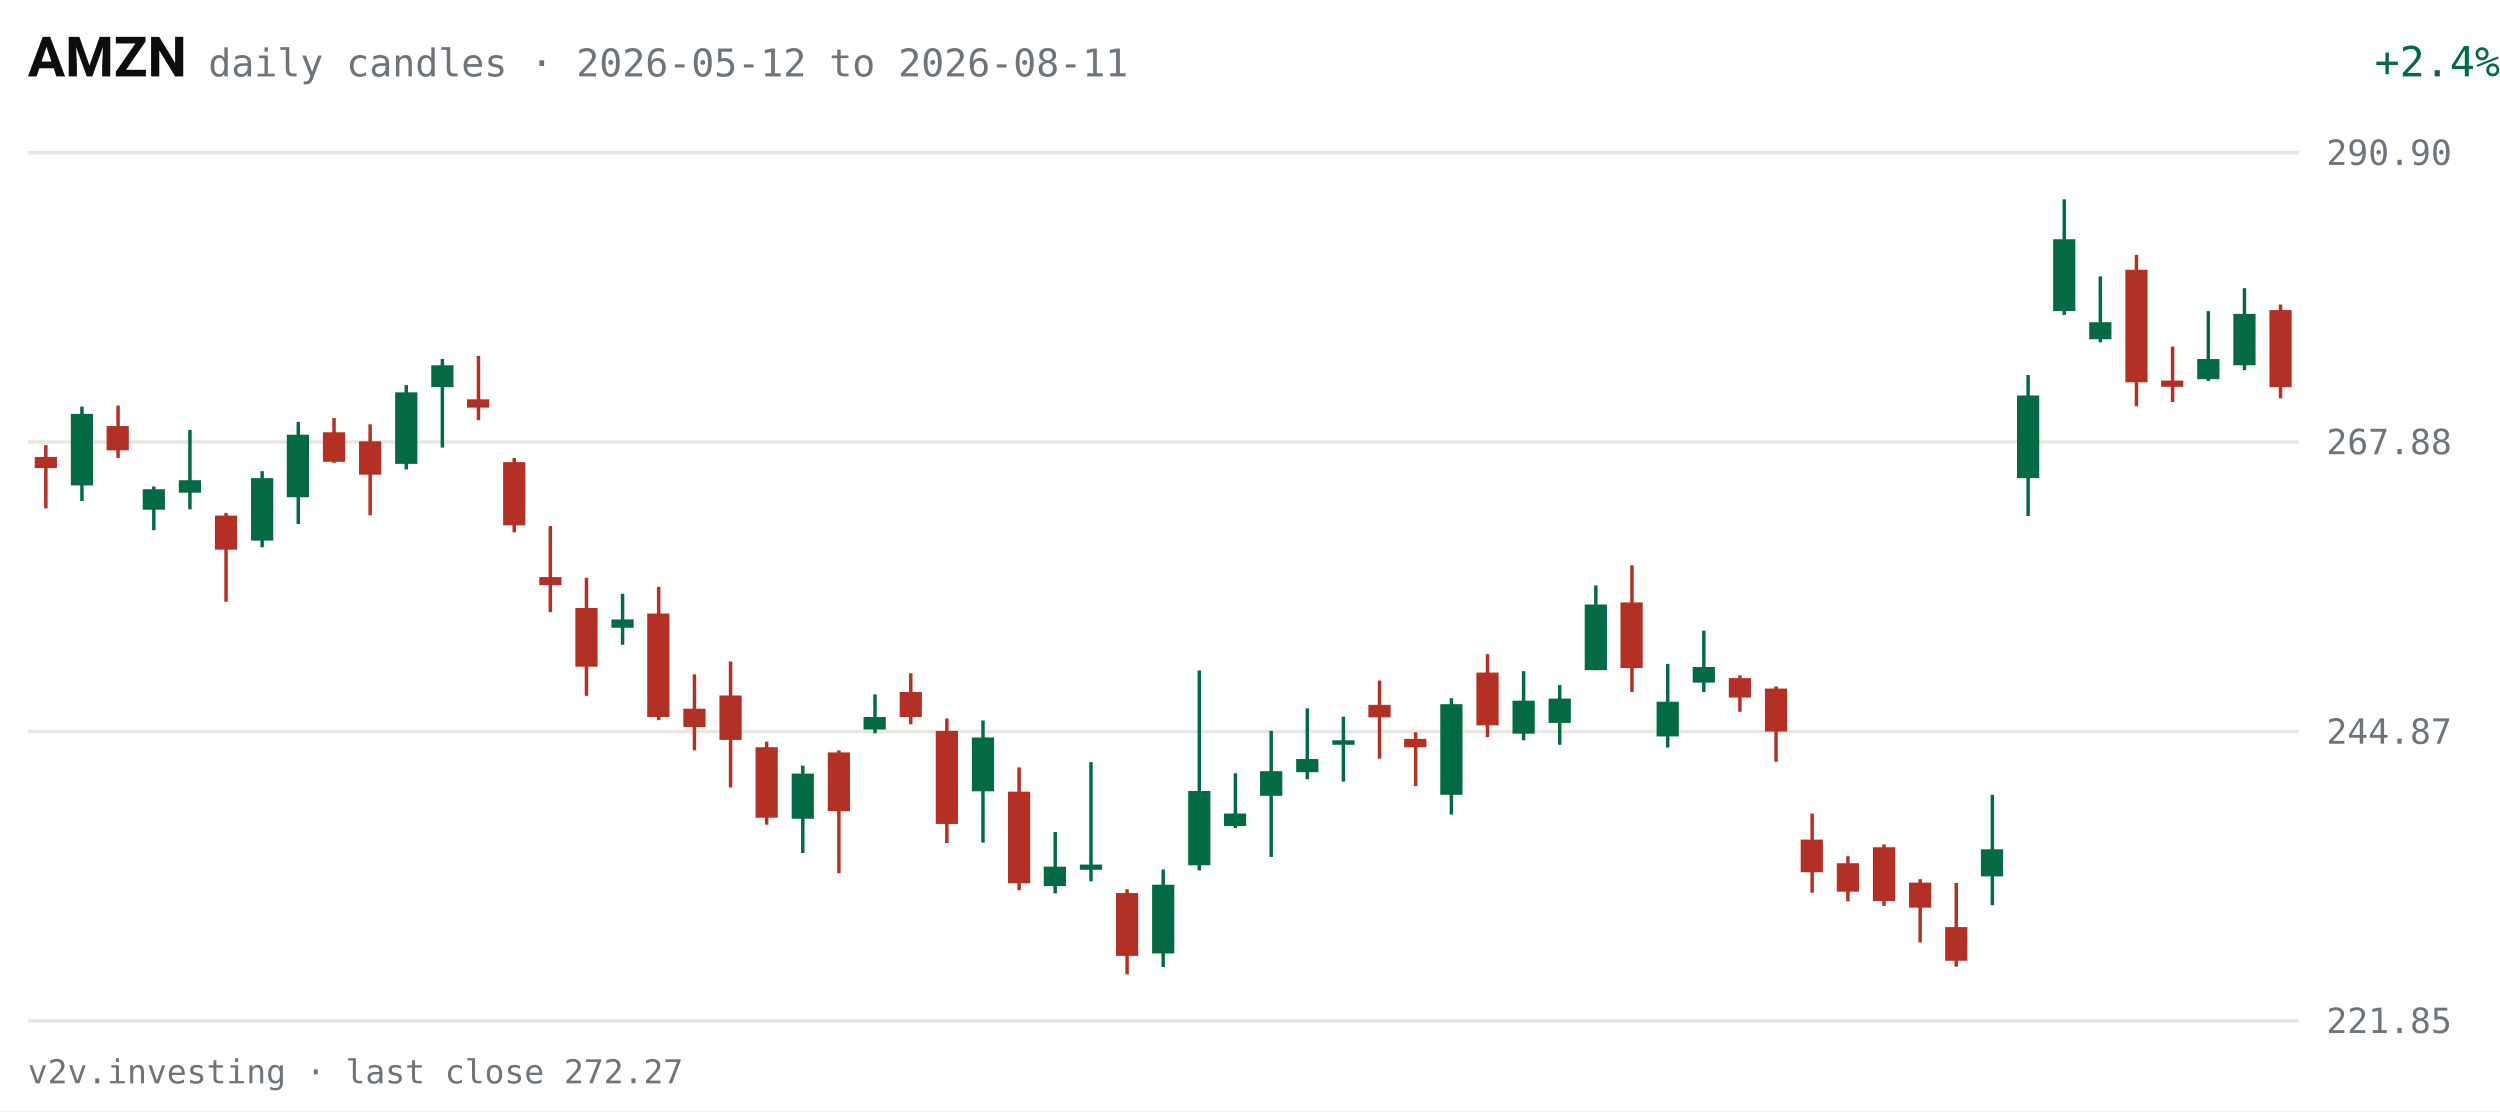
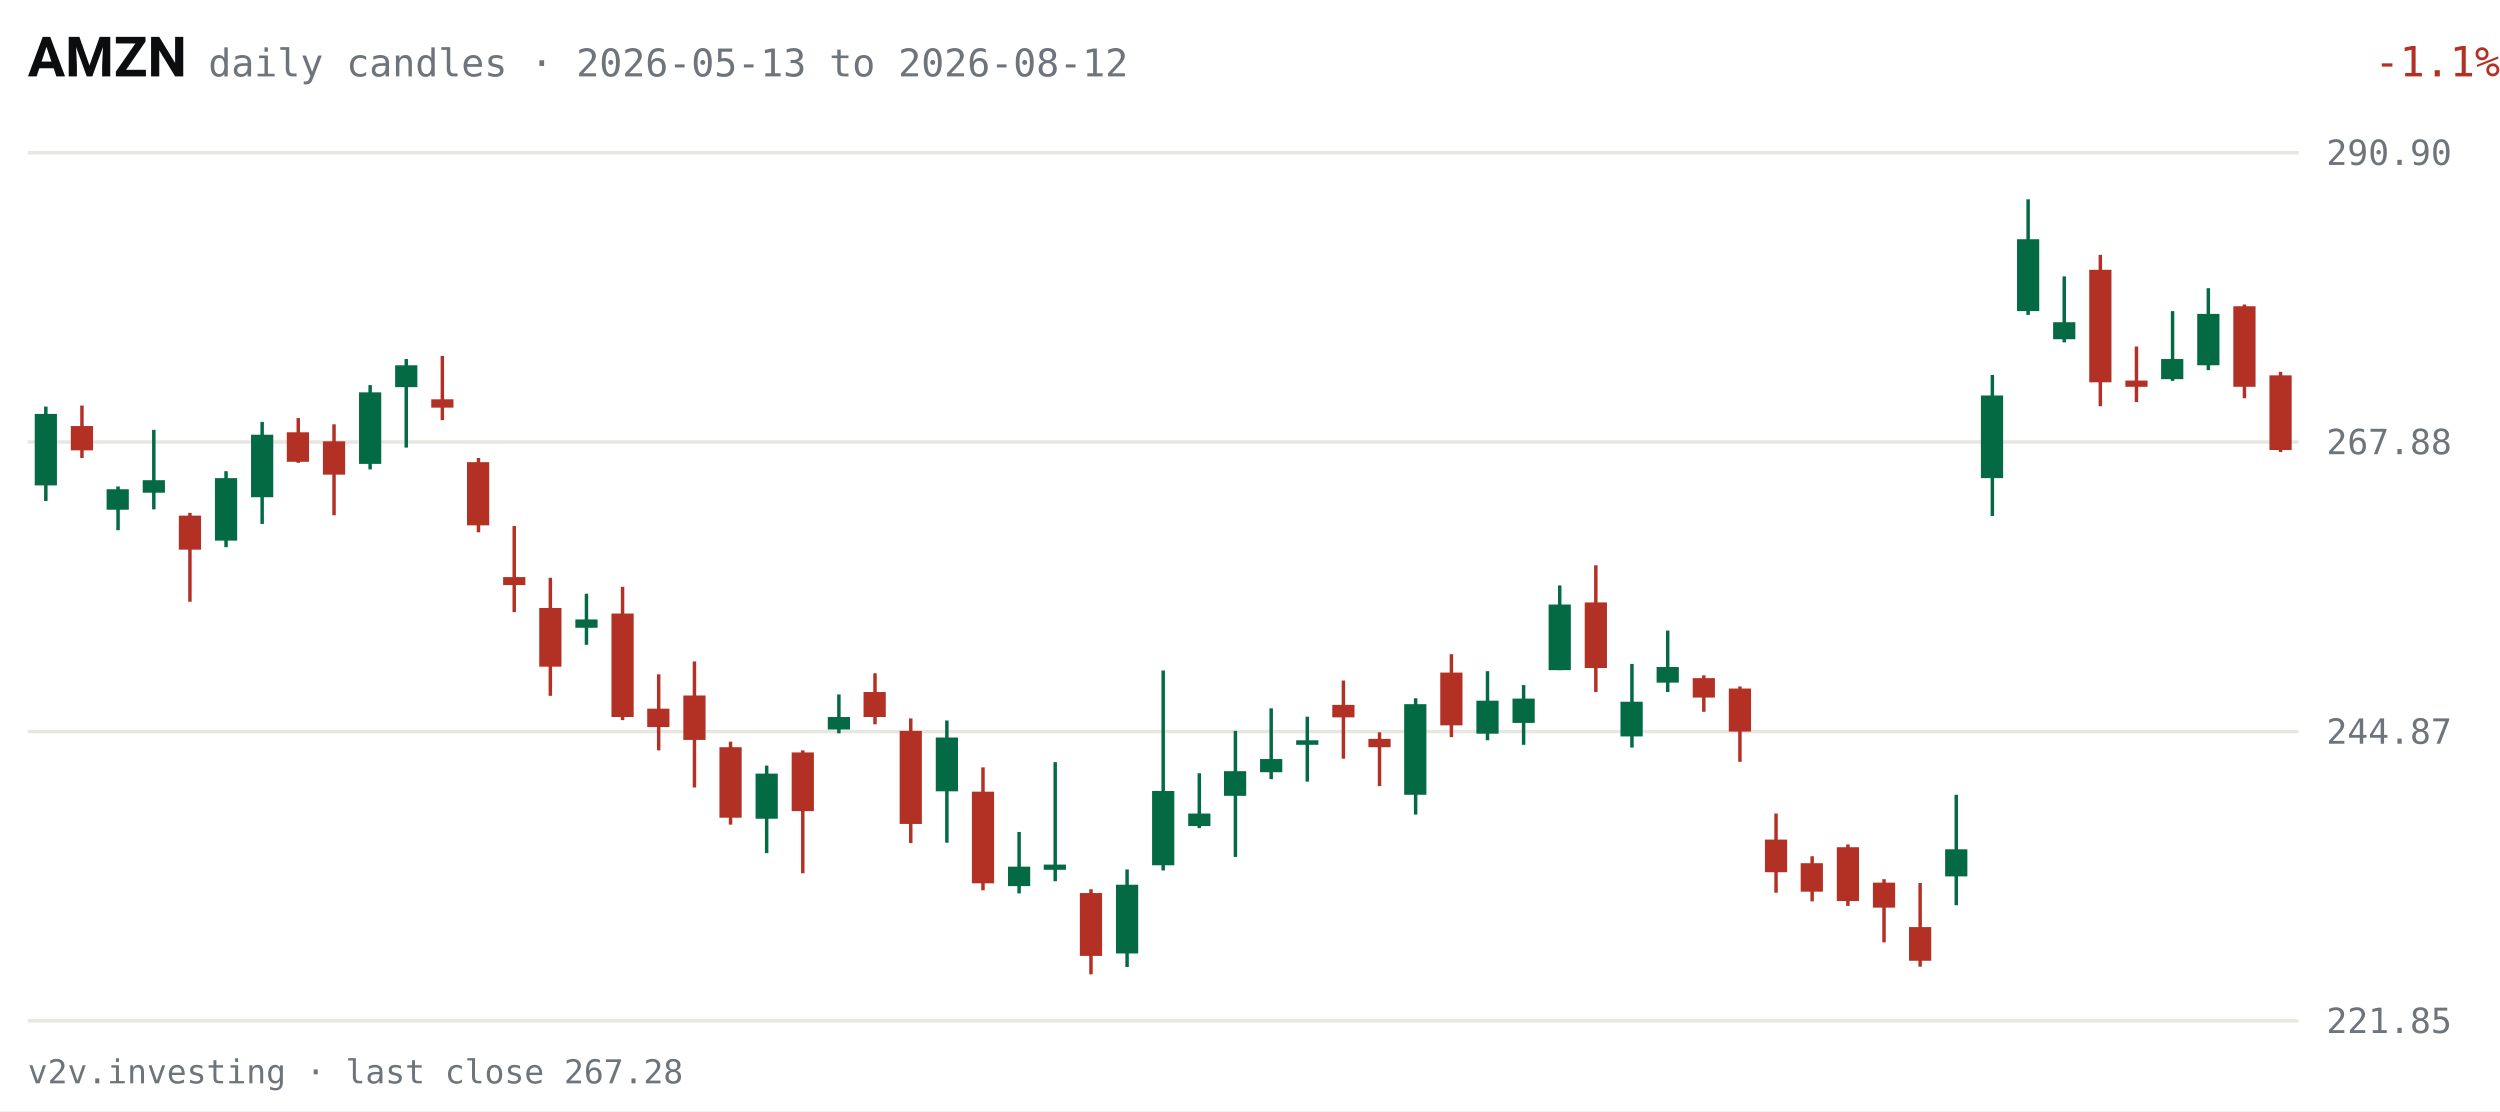
<svg xmlns="http://www.w3.org/2000/svg" viewBox="0 0 720 320" width="720" height="320" role="img" aria-label="AMZN daily candles, last 63 sessions">
  <rect width="720" height="320" fill="#FFFFFF" />
  <text x="8" y="22" fill="#0C0D0E" font-size="16" font-weight="600" font-family="system-ui,-apple-system,Segoe UI,Roboto,sans-serif">AMZN</text>
-   <text x="60" y="22" fill="#6E747B" font-size="11" font-family="ui-monospace,SFMono-Regular,Menlo,Consolas,monospace">daily candles · 2026-05-12 to 2026-08-11</text>
-   <text x="670" y="22" fill="#046A44" font-size="12" text-anchor="end" font-family="ui-monospace,SFMono-Regular,Menlo,Consolas,monospace" transform="translate(50,0)">+2.4%</text>
+   <text x="60" y="22" fill="#6E747B" font-size="11" font-family="ui-monospace,SFMono-Regular,Menlo,Consolas,monospace">daily candles · 2026-05-13 to 2026-08-12</text>
+   <text x="670" y="22" fill="#B33124" font-size="12" text-anchor="end" font-family="ui-monospace,SFMono-Regular,Menlo,Consolas,monospace" transform="translate(50,0)">-1.1%</text>
  <g font-family="ui-monospace,SFMono-Regular,Menlo,Consolas,monospace">
    <line x1="8" y1="294.0" x2="662" y2="294.0" stroke="#E7E6E1" stroke-width="1" />
    <text x="670" y="297.5" fill="#6E747B" font-size="10">221.85</text>
    <line x1="8" y1="210.7" x2="662" y2="210.7" stroke="#E7E6E1" stroke-width="1" />
    <text x="670" y="214.2" fill="#6E747B" font-size="10">244.87</text>
    <line x1="8" y1="127.3" x2="662" y2="127.3" stroke="#E7E6E1" stroke-width="1" />
    <text x="670" y="130.8" fill="#6E747B" font-size="10">267.88</text>
    <line x1="8" y1="44.0" x2="662" y2="44.0" stroke="#E7E6E1" stroke-width="1" />
    <text x="670" y="47.5" fill="#6E747B" font-size="10">290.90</text>
-     <line x1="13.2" y1="128.2" x2="13.2" y2="146.4" stroke="#B33124" stroke-width="1" />
-     <rect x="10.0" y="131.6" width="6.4" height="3.2" fill="#B33124" />
-     <line x1="23.6" y1="117.1" x2="23.6" y2="144.3" stroke="#046A44" stroke-width="1" />
-     <rect x="20.4" y="119.2" width="6.4" height="20.6" fill="#046A44" />
-     <line x1="34.0" y1="116.8" x2="34.0" y2="131.9" stroke="#B33124" stroke-width="1" />
-     <rect x="30.7" y="122.7" width="6.4" height="7.0" fill="#B33124" />
-     <line x1="44.3" y1="140.1" x2="44.3" y2="152.7" stroke="#046A44" stroke-width="1" />
-     <rect x="41.1" y="140.9" width="6.4" height="5.9" fill="#046A44" />
-     <line x1="54.7" y1="123.8" x2="54.7" y2="146.7" stroke="#046A44" stroke-width="1" />
-     <rect x="51.5" y="138.3" width="6.4" height="3.6" fill="#046A44" />
-     <line x1="65.1" y1="147.7" x2="65.1" y2="173.3" stroke="#B33124" stroke-width="1" />
-     <rect x="61.9" y="148.5" width="6.4" height="9.8" fill="#B33124" />
-     <line x1="75.5" y1="135.7" x2="75.5" y2="157.6" stroke="#046A44" stroke-width="1" />
-     <rect x="72.3" y="137.7" width="6.4" height="18.0" fill="#046A44" />
-     <line x1="85.9" y1="121.5" x2="85.9" y2="150.9" stroke="#046A44" stroke-width="1" />
-     <rect x="82.6" y="125.2" width="6.4" height="18.0" fill="#046A44" />
-     <line x1="96.2" y1="120.4" x2="96.2" y2="133.3" stroke="#B33124" stroke-width="1" />
-     <rect x="93.0" y="124.5" width="6.4" height="8.5" fill="#B33124" />
-     <line x1="106.6" y1="122.2" x2="106.6" y2="148.4" stroke="#B33124" stroke-width="1" />
-     <rect x="103.4" y="127.1" width="6.4" height="9.6" fill="#B33124" />
-     <line x1="117.0" y1="110.9" x2="117.0" y2="135.2" stroke="#046A44" stroke-width="1" />
-     <rect x="113.8" y="113.0" width="6.4" height="20.6" fill="#046A44" />
-     <line x1="127.4" y1="103.4" x2="127.4" y2="128.9" stroke="#046A44" stroke-width="1" />
-     <rect x="124.2" y="105.2" width="6.4" height="6.3" fill="#046A44" />
-     <line x1="137.8" y1="102.5" x2="137.8" y2="121.0" stroke="#B33124" stroke-width="1" />
-     <rect x="134.5" y="115.0" width="6.4" height="2.4" fill="#B33124" />
-     <line x1="148.1" y1="131.9" x2="148.1" y2="153.3" stroke="#B33124" stroke-width="1" />
-     <rect x="144.9" y="133.1" width="6.4" height="18.2" fill="#B33124" />
-     <line x1="158.5" y1="151.5" x2="158.5" y2="176.3" stroke="#B33124" stroke-width="1" />
-     <rect x="155.3" y="166.2" width="6.4" height="2.3" fill="#B33124" />
-     <line x1="168.9" y1="166.4" x2="168.9" y2="200.4" stroke="#B33124" stroke-width="1" />
-     <rect x="165.7" y="175.1" width="6.4" height="16.9" fill="#B33124" />
-     <line x1="179.3" y1="171.0" x2="179.3" y2="185.7" stroke="#046A44" stroke-width="1" />
-     <rect x="176.1" y="178.4" width="6.4" height="2.4" fill="#046A44" />
-     <line x1="189.7" y1="169.0" x2="189.7" y2="207.4" stroke="#B33124" stroke-width="1" />
-     <rect x="186.4" y="176.7" width="6.4" height="29.8" fill="#B33124" />
-     <line x1="200.0" y1="194.2" x2="200.0" y2="216.1" stroke="#B33124" stroke-width="1" />
-     <rect x="196.8" y="204.1" width="6.4" height="5.3" fill="#B33124" />
-     <line x1="210.4" y1="190.5" x2="210.4" y2="226.8" stroke="#B33124" stroke-width="1" />
-     <rect x="207.2" y="200.3" width="6.4" height="12.8" fill="#B33124" />
-     <line x1="220.8" y1="213.6" x2="220.8" y2="237.5" stroke="#B33124" stroke-width="1" />
-     <rect x="217.6" y="215.2" width="6.4" height="20.3" fill="#B33124" />
-     <line x1="231.2" y1="220.5" x2="231.2" y2="245.7" stroke="#046A44" stroke-width="1" />
-     <rect x="228.0" y="222.8" width="6.4" height="13.0" fill="#046A44" />
-     <line x1="241.6" y1="216.1" x2="241.6" y2="251.5" stroke="#B33124" stroke-width="1" />
-     <rect x="238.4" y="216.7" width="6.4" height="16.9" fill="#B33124" />
-     <line x1="252.0" y1="200.0" x2="252.0" y2="211.2" stroke="#046A44" stroke-width="1" />
-     <rect x="248.7" y="206.5" width="6.4" height="3.6" fill="#046A44" />
-     <line x1="262.3" y1="193.9" x2="262.3" y2="208.6" stroke="#B33124" stroke-width="1" />
-     <rect x="259.1" y="199.3" width="6.4" height="7.2" fill="#B33124" />
-     <line x1="272.7" y1="206.9" x2="272.7" y2="242.8" stroke="#B33124" stroke-width="1" />
-     <rect x="269.5" y="210.5" width="6.4" height="26.8" fill="#B33124" />
-     <line x1="283.1" y1="207.5" x2="283.1" y2="242.7" stroke="#046A44" stroke-width="1" />
-     <rect x="279.9" y="212.4" width="6.4" height="15.5" fill="#046A44" />
-     <line x1="293.5" y1="221.0" x2="293.5" y2="256.4" stroke="#B33124" stroke-width="1" />
-     <rect x="290.3" y="228.0" width="6.4" height="26.4" fill="#B33124" />
-     <line x1="303.9" y1="239.6" x2="303.9" y2="257.3" stroke="#046A44" stroke-width="1" />
-     <rect x="300.6" y="249.6" width="6.4" height="5.6" fill="#046A44" />
-     <line x1="314.2" y1="219.5" x2="314.2" y2="253.8" stroke="#046A44" stroke-width="1" />
-     <rect x="311.0" y="249.0" width="6.4" height="1.5" fill="#046A44" />
-     <line x1="324.6" y1="256.1" x2="324.6" y2="280.6" stroke="#B33124" stroke-width="1" />
-     <rect x="321.4" y="257.2" width="6.4" height="18.1" fill="#B33124" />
-     <line x1="335.0" y1="250.4" x2="335.0" y2="278.5" stroke="#046A44" stroke-width="1" />
-     <rect x="331.8" y="254.8" width="6.4" height="19.8" fill="#046A44" />
-     <line x1="345.4" y1="193.1" x2="345.4" y2="250.7" stroke="#046A44" stroke-width="1" />
-     <rect x="342.2" y="227.8" width="6.4" height="21.4" fill="#046A44" />
-     <line x1="355.8" y1="222.7" x2="355.8" y2="238.5" stroke="#046A44" stroke-width="1" />
-     <rect x="352.5" y="234.3" width="6.4" height="3.6" fill="#046A44" />
-     <line x1="366.1" y1="210.5" x2="366.1" y2="246.8" stroke="#046A44" stroke-width="1" />
-     <rect x="362.9" y="222.1" width="6.4" height="7.1" fill="#046A44" />
-     <line x1="376.5" y1="204.0" x2="376.5" y2="224.4" stroke="#046A44" stroke-width="1" />
-     <rect x="373.3" y="218.6" width="6.4" height="3.8" fill="#046A44" />
-     <line x1="386.9" y1="206.4" x2="386.9" y2="225.1" stroke="#046A44" stroke-width="1" />
-     <rect x="383.7" y="213.2" width="6.4" height="1.3" fill="#046A44" />
-     <line x1="397.3" y1="196.0" x2="397.3" y2="218.5" stroke="#B33124" stroke-width="1" />
-     <rect x="394.1" y="203.0" width="6.4" height="3.6" fill="#B33124" />
-     <line x1="407.7" y1="210.9" x2="407.7" y2="226.4" stroke="#B33124" stroke-width="1" />
-     <rect x="404.4" y="212.8" width="6.4" height="2.4" fill="#B33124" />
-     <line x1="418.0" y1="201.1" x2="418.0" y2="234.6" stroke="#046A44" stroke-width="1" />
-     <rect x="414.8" y="202.8" width="6.4" height="26.1" fill="#046A44" />
-     <line x1="428.4" y1="188.4" x2="428.4" y2="212.3" stroke="#B33124" stroke-width="1" />
-     <rect x="425.2" y="193.7" width="6.4" height="15.2" fill="#B33124" />
-     <line x1="438.8" y1="193.3" x2="438.8" y2="213.2" stroke="#046A44" stroke-width="1" />
-     <rect x="435.6" y="201.8" width="6.4" height="9.5" fill="#046A44" />
-     <line x1="449.2" y1="197.3" x2="449.2" y2="214.5" stroke="#046A44" stroke-width="1" />
-     <rect x="446.0" y="201.2" width="6.4" height="7.0" fill="#046A44" />
-     <line x1="459.6" y1="168.6" x2="459.6" y2="193.0" stroke="#046A44" stroke-width="1" />
-     <rect x="456.4" y="174.1" width="6.4" height="18.9" fill="#046A44" />
-     <line x1="470.0" y1="162.8" x2="470.0" y2="199.3" stroke="#B33124" stroke-width="1" />
-     <rect x="466.7" y="173.5" width="6.4" height="18.9" fill="#B33124" />
-     <line x1="480.3" y1="191.2" x2="480.3" y2="215.3" stroke="#046A44" stroke-width="1" />
-     <rect x="477.1" y="202.1" width="6.4" height="10.0" fill="#046A44" />
-     <line x1="490.7" y1="181.6" x2="490.7" y2="199.3" stroke="#046A44" stroke-width="1" />
-     <rect x="487.5" y="192.1" width="6.4" height="4.5" fill="#046A44" />
-     <line x1="501.1" y1="194.5" x2="501.1" y2="205.0" stroke="#B33124" stroke-width="1" />
-     <rect x="497.9" y="195.3" width="6.4" height="5.6" fill="#B33124" />
-     <line x1="511.5" y1="197.7" x2="511.5" y2="219.4" stroke="#B33124" stroke-width="1" />
-     <rect x="508.3" y="198.3" width="6.4" height="12.4" fill="#B33124" />
-     <line x1="521.9" y1="234.3" x2="521.9" y2="257.1" stroke="#B33124" stroke-width="1" />
-     <rect x="518.6" y="241.8" width="6.4" height="9.4" fill="#B33124" />
-     <line x1="532.2" y1="246.6" x2="532.2" y2="259.6" stroke="#B33124" stroke-width="1" />
-     <rect x="529.0" y="248.6" width="6.4" height="8.2" fill="#B33124" />
-     <line x1="542.6" y1="243.2" x2="542.6" y2="260.9" stroke="#B33124" stroke-width="1" />
-     <rect x="539.4" y="244.0" width="6.4" height="15.5" fill="#B33124" />
-     <line x1="553.0" y1="253.2" x2="553.0" y2="271.4" stroke="#B33124" stroke-width="1" />
-     <rect x="549.8" y="254.2" width="6.4" height="7.2" fill="#B33124" />
-     <line x1="563.4" y1="254.3" x2="563.4" y2="278.4" stroke="#B33124" stroke-width="1" />
-     <rect x="560.2" y="267.0" width="6.4" height="9.7" fill="#B33124" />
-     <line x1="573.8" y1="228.9" x2="573.8" y2="260.7" stroke="#046A44" stroke-width="1" />
-     <rect x="570.5" y="244.6" width="6.4" height="7.8" fill="#046A44" />
-     <line x1="584.1" y1="108.0" x2="584.1" y2="148.6" stroke="#046A44" stroke-width="1" />
-     <rect x="580.9" y="113.9" width="6.4" height="23.8" fill="#046A44" />
-     <line x1="594.5" y1="57.4" x2="594.5" y2="90.7" stroke="#046A44" stroke-width="1" />
-     <rect x="591.3" y="68.9" width="6.4" height="20.7" fill="#046A44" />
-     <line x1="604.9" y1="79.6" x2="604.9" y2="98.6" stroke="#046A44" stroke-width="1" />
-     <rect x="601.7" y="92.8" width="6.4" height="4.9" fill="#046A44" />
-     <line x1="615.3" y1="73.4" x2="615.3" y2="117.0" stroke="#B33124" stroke-width="1" />
-     <rect x="612.1" y="77.7" width="6.4" height="32.4" fill="#B33124" />
-     <line x1="625.7" y1="99.8" x2="625.7" y2="115.8" stroke="#B33124" stroke-width="1" />
-     <rect x="622.4" y="109.6" width="6.4" height="1.8" fill="#B33124" />
-     <line x1="636.0" y1="89.6" x2="636.0" y2="109.7" stroke="#046A44" stroke-width="1" />
-     <rect x="632.8" y="103.4" width="6.4" height="5.8" fill="#046A44" />
-     <line x1="646.4" y1="83.0" x2="646.4" y2="106.6" stroke="#046A44" stroke-width="1" />
-     <rect x="643.2" y="90.4" width="6.4" height="14.8" fill="#046A44" />
-     <line x1="656.8" y1="87.7" x2="656.8" y2="114.7" stroke="#B33124" stroke-width="1" />
-     <rect x="653.6" y="89.3" width="6.4" height="22.2" fill="#B33124" />
+     <line x1="13.2" y1="117.1" x2="13.2" y2="144.3" stroke="#046A44" stroke-width="1" />
+     <rect x="10.0" y="119.2" width="6.4" height="20.6" fill="#046A44" />
+     <line x1="23.6" y1="116.8" x2="23.6" y2="131.9" stroke="#B33124" stroke-width="1" />
+     <rect x="20.4" y="122.7" width="6.4" height="7.0" fill="#B33124" />
+     <line x1="34.0" y1="140.1" x2="34.0" y2="152.7" stroke="#046A44" stroke-width="1" />
+     <rect x="30.7" y="140.9" width="6.4" height="5.9" fill="#046A44" />
+     <line x1="44.3" y1="123.8" x2="44.3" y2="146.7" stroke="#046A44" stroke-width="1" />
+     <rect x="41.1" y="138.3" width="6.4" height="3.6" fill="#046A44" />
+     <line x1="54.7" y1="147.7" x2="54.7" y2="173.3" stroke="#B33124" stroke-width="1" />
+     <rect x="51.5" y="148.5" width="6.4" height="9.8" fill="#B33124" />
+     <line x1="65.1" y1="135.7" x2="65.1" y2="157.6" stroke="#046A44" stroke-width="1" />
+     <rect x="61.9" y="137.7" width="6.4" height="18.0" fill="#046A44" />
+     <line x1="75.5" y1="121.5" x2="75.5" y2="150.9" stroke="#046A44" stroke-width="1" />
+     <rect x="72.3" y="125.2" width="6.4" height="18.0" fill="#046A44" />
+     <line x1="85.9" y1="120.4" x2="85.9" y2="133.3" stroke="#B33124" stroke-width="1" />
+     <rect x="82.6" y="124.5" width="6.4" height="8.5" fill="#B33124" />
+     <line x1="96.2" y1="122.2" x2="96.2" y2="148.4" stroke="#B33124" stroke-width="1" />
+     <rect x="93.0" y="127.1" width="6.4" height="9.6" fill="#B33124" />
+     <line x1="106.6" y1="110.9" x2="106.6" y2="135.2" stroke="#046A44" stroke-width="1" />
+     <rect x="103.4" y="113.0" width="6.4" height="20.6" fill="#046A44" />
+     <line x1="117.0" y1="103.4" x2="117.0" y2="128.9" stroke="#046A44" stroke-width="1" />
+     <rect x="113.8" y="105.2" width="6.4" height="6.3" fill="#046A44" />
+     <line x1="127.4" y1="102.5" x2="127.4" y2="121.0" stroke="#B33124" stroke-width="1" />
+     <rect x="124.2" y="115.0" width="6.4" height="2.4" fill="#B33124" />
+     <line x1="137.8" y1="131.9" x2="137.8" y2="153.3" stroke="#B33124" stroke-width="1" />
+     <rect x="134.5" y="133.1" width="6.4" height="18.2" fill="#B33124" />
+     <line x1="148.1" y1="151.5" x2="148.1" y2="176.3" stroke="#B33124" stroke-width="1" />
+     <rect x="144.9" y="166.2" width="6.4" height="2.3" fill="#B33124" />
+     <line x1="158.5" y1="166.4" x2="158.5" y2="200.4" stroke="#B33124" stroke-width="1" />
+     <rect x="155.3" y="175.1" width="6.4" height="16.9" fill="#B33124" />
+     <line x1="168.9" y1="171.0" x2="168.9" y2="185.7" stroke="#046A44" stroke-width="1" />
+     <rect x="165.7" y="178.4" width="6.4" height="2.4" fill="#046A44" />
+     <line x1="179.3" y1="169.0" x2="179.3" y2="207.4" stroke="#B33124" stroke-width="1" />
+     <rect x="176.1" y="176.7" width="6.4" height="29.8" fill="#B33124" />
+     <line x1="189.7" y1="194.2" x2="189.7" y2="216.1" stroke="#B33124" stroke-width="1" />
+     <rect x="186.4" y="204.1" width="6.4" height="5.3" fill="#B33124" />
+     <line x1="200.0" y1="190.5" x2="200.0" y2="226.8" stroke="#B33124" stroke-width="1" />
+     <rect x="196.8" y="200.3" width="6.4" height="12.8" fill="#B33124" />
+     <line x1="210.4" y1="213.6" x2="210.4" y2="237.5" stroke="#B33124" stroke-width="1" />
+     <rect x="207.2" y="215.2" width="6.4" height="20.3" fill="#B33124" />
+     <line x1="220.8" y1="220.5" x2="220.8" y2="245.7" stroke="#046A44" stroke-width="1" />
+     <rect x="217.6" y="222.8" width="6.4" height="13.0" fill="#046A44" />
+     <line x1="231.2" y1="216.1" x2="231.2" y2="251.5" stroke="#B33124" stroke-width="1" />
+     <rect x="228.0" y="216.7" width="6.4" height="16.9" fill="#B33124" />
+     <line x1="241.6" y1="200.0" x2="241.6" y2="211.2" stroke="#046A44" stroke-width="1" />
+     <rect x="238.4" y="206.5" width="6.4" height="3.6" fill="#046A44" />
+     <line x1="252.0" y1="193.9" x2="252.0" y2="208.6" stroke="#B33124" stroke-width="1" />
+     <rect x="248.7" y="199.3" width="6.4" height="7.2" fill="#B33124" />
+     <line x1="262.3" y1="206.9" x2="262.3" y2="242.8" stroke="#B33124" stroke-width="1" />
+     <rect x="259.1" y="210.5" width="6.4" height="26.8" fill="#B33124" />
+     <line x1="272.7" y1="207.5" x2="272.7" y2="242.7" stroke="#046A44" stroke-width="1" />
+     <rect x="269.5" y="212.4" width="6.4" height="15.5" fill="#046A44" />
+     <line x1="283.1" y1="221.0" x2="283.1" y2="256.4" stroke="#B33124" stroke-width="1" />
+     <rect x="279.9" y="228.0" width="6.4" height="26.4" fill="#B33124" />
+     <line x1="293.5" y1="239.6" x2="293.5" y2="257.3" stroke="#046A44" stroke-width="1" />
+     <rect x="290.3" y="249.6" width="6.4" height="5.6" fill="#046A44" />
+     <line x1="303.9" y1="219.5" x2="303.9" y2="253.8" stroke="#046A44" stroke-width="1" />
+     <rect x="300.6" y="249.0" width="6.4" height="1.5" fill="#046A44" />
+     <line x1="314.2" y1="256.1" x2="314.2" y2="280.6" stroke="#B33124" stroke-width="1" />
+     <rect x="311.0" y="257.2" width="6.4" height="18.1" fill="#B33124" />
+     <line x1="324.6" y1="250.4" x2="324.6" y2="278.5" stroke="#046A44" stroke-width="1" />
+     <rect x="321.4" y="254.8" width="6.4" height="19.8" fill="#046A44" />
+     <line x1="335.0" y1="193.1" x2="335.0" y2="250.7" stroke="#046A44" stroke-width="1" />
+     <rect x="331.8" y="227.8" width="6.4" height="21.4" fill="#046A44" />
+     <line x1="345.4" y1="222.7" x2="345.4" y2="238.5" stroke="#046A44" stroke-width="1" />
+     <rect x="342.2" y="234.3" width="6.4" height="3.6" fill="#046A44" />
+     <line x1="355.8" y1="210.5" x2="355.8" y2="246.8" stroke="#046A44" stroke-width="1" />
+     <rect x="352.5" y="222.1" width="6.4" height="7.1" fill="#046A44" />
+     <line x1="366.1" y1="204.0" x2="366.1" y2="224.4" stroke="#046A44" stroke-width="1" />
+     <rect x="362.9" y="218.6" width="6.4" height="3.8" fill="#046A44" />
+     <line x1="376.5" y1="206.4" x2="376.5" y2="225.1" stroke="#046A44" stroke-width="1" />
+     <rect x="373.3" y="213.2" width="6.4" height="1.3" fill="#046A44" />
+     <line x1="386.9" y1="196.0" x2="386.9" y2="218.5" stroke="#B33124" stroke-width="1" />
+     <rect x="383.7" y="203.0" width="6.4" height="3.6" fill="#B33124" />
+     <line x1="397.3" y1="210.9" x2="397.3" y2="226.4" stroke="#B33124" stroke-width="1" />
+     <rect x="394.1" y="212.8" width="6.4" height="2.4" fill="#B33124" />
+     <line x1="407.7" y1="201.1" x2="407.7" y2="234.6" stroke="#046A44" stroke-width="1" />
+     <rect x="404.4" y="202.8" width="6.4" height="26.1" fill="#046A44" />
+     <line x1="418.0" y1="188.4" x2="418.0" y2="212.3" stroke="#B33124" stroke-width="1" />
+     <rect x="414.8" y="193.7" width="6.4" height="15.2" fill="#B33124" />
+     <line x1="428.4" y1="193.3" x2="428.4" y2="213.2" stroke="#046A44" stroke-width="1" />
+     <rect x="425.2" y="201.8" width="6.4" height="9.5" fill="#046A44" />
+     <line x1="438.8" y1="197.3" x2="438.8" y2="214.5" stroke="#046A44" stroke-width="1" />
+     <rect x="435.6" y="201.2" width="6.4" height="7.0" fill="#046A44" />
+     <line x1="449.2" y1="168.6" x2="449.2" y2="193.0" stroke="#046A44" stroke-width="1" />
+     <rect x="446.0" y="174.1" width="6.4" height="18.9" fill="#046A44" />
+     <line x1="459.6" y1="162.8" x2="459.6" y2="199.3" stroke="#B33124" stroke-width="1" />
+     <rect x="456.4" y="173.5" width="6.4" height="18.9" fill="#B33124" />
+     <line x1="470.0" y1="191.2" x2="470.0" y2="215.3" stroke="#046A44" stroke-width="1" />
+     <rect x="466.7" y="202.1" width="6.4" height="10.0" fill="#046A44" />
+     <line x1="480.3" y1="181.6" x2="480.3" y2="199.3" stroke="#046A44" stroke-width="1" />
+     <rect x="477.1" y="192.1" width="6.4" height="4.5" fill="#046A44" />
+     <line x1="490.7" y1="194.5" x2="490.7" y2="205.0" stroke="#B33124" stroke-width="1" />
+     <rect x="487.5" y="195.3" width="6.4" height="5.6" fill="#B33124" />
+     <line x1="501.1" y1="197.7" x2="501.1" y2="219.4" stroke="#B33124" stroke-width="1" />
+     <rect x="497.9" y="198.3" width="6.4" height="12.4" fill="#B33124" />
+     <line x1="511.5" y1="234.3" x2="511.5" y2="257.1" stroke="#B33124" stroke-width="1" />
+     <rect x="508.3" y="241.8" width="6.4" height="9.4" fill="#B33124" />
+     <line x1="521.9" y1="246.6" x2="521.9" y2="259.6" stroke="#B33124" stroke-width="1" />
+     <rect x="518.6" y="248.6" width="6.4" height="8.2" fill="#B33124" />
+     <line x1="532.2" y1="243.2" x2="532.2" y2="260.9" stroke="#B33124" stroke-width="1" />
+     <rect x="529.0" y="244.0" width="6.4" height="15.5" fill="#B33124" />
+     <line x1="542.6" y1="253.2" x2="542.6" y2="271.4" stroke="#B33124" stroke-width="1" />
+     <rect x="539.4" y="254.2" width="6.4" height="7.2" fill="#B33124" />
+     <line x1="553.0" y1="254.3" x2="553.0" y2="278.4" stroke="#B33124" stroke-width="1" />
+     <rect x="549.8" y="267.0" width="6.4" height="9.7" fill="#B33124" />
+     <line x1="563.4" y1="228.9" x2="563.4" y2="260.7" stroke="#046A44" stroke-width="1" />
+     <rect x="560.2" y="244.6" width="6.4" height="7.8" fill="#046A44" />
+     <line x1="573.8" y1="108.0" x2="573.8" y2="148.6" stroke="#046A44" stroke-width="1" />
+     <rect x="570.5" y="113.9" width="6.4" height="23.8" fill="#046A44" />
+     <line x1="584.1" y1="57.4" x2="584.1" y2="90.7" stroke="#046A44" stroke-width="1" />
+     <rect x="580.9" y="68.9" width="6.4" height="20.7" fill="#046A44" />
+     <line x1="594.5" y1="79.6" x2="594.5" y2="98.6" stroke="#046A44" stroke-width="1" />
+     <rect x="591.3" y="92.8" width="6.4" height="4.9" fill="#046A44" />
+     <line x1="604.9" y1="73.4" x2="604.9" y2="117.0" stroke="#B33124" stroke-width="1" />
+     <rect x="601.7" y="77.7" width="6.4" height="32.4" fill="#B33124" />
+     <line x1="615.3" y1="99.8" x2="615.3" y2="115.8" stroke="#B33124" stroke-width="1" />
+     <rect x="612.1" y="109.6" width="6.4" height="1.8" fill="#B33124" />
+     <line x1="625.7" y1="89.6" x2="625.7" y2="109.7" stroke="#046A44" stroke-width="1" />
+     <rect x="622.4" y="103.4" width="6.4" height="5.8" fill="#046A44" />
+     <line x1="636.0" y1="83.0" x2="636.0" y2="106.6" stroke="#046A44" stroke-width="1" />
+     <rect x="632.8" y="90.4" width="6.4" height="14.8" fill="#046A44" />
+     <line x1="646.4" y1="87.7" x2="646.4" y2="114.7" stroke="#B33124" stroke-width="1" />
+     <rect x="643.2" y="88.2" width="6.4" height="23.2" fill="#B33124" />
+     <line x1="656.8" y1="107.1" x2="656.8" y2="130.2" stroke="#B33124" stroke-width="1" />
+     <rect x="653.6" y="108.1" width="6.4" height="21.5" fill="#B33124" />
  </g>
-   <text x="8" y="312" fill="#6E747B" font-size="9.5" font-family="ui-monospace,SFMono-Regular,Menlo,Consolas,monospace">v2v.investing · last close 272.27</text>
+   <text x="8" y="312" fill="#6E747B" font-size="9.5" font-family="ui-monospace,SFMono-Regular,Menlo,Consolas,monospace">v2v.investing · last close 267.28</text>
</svg>
